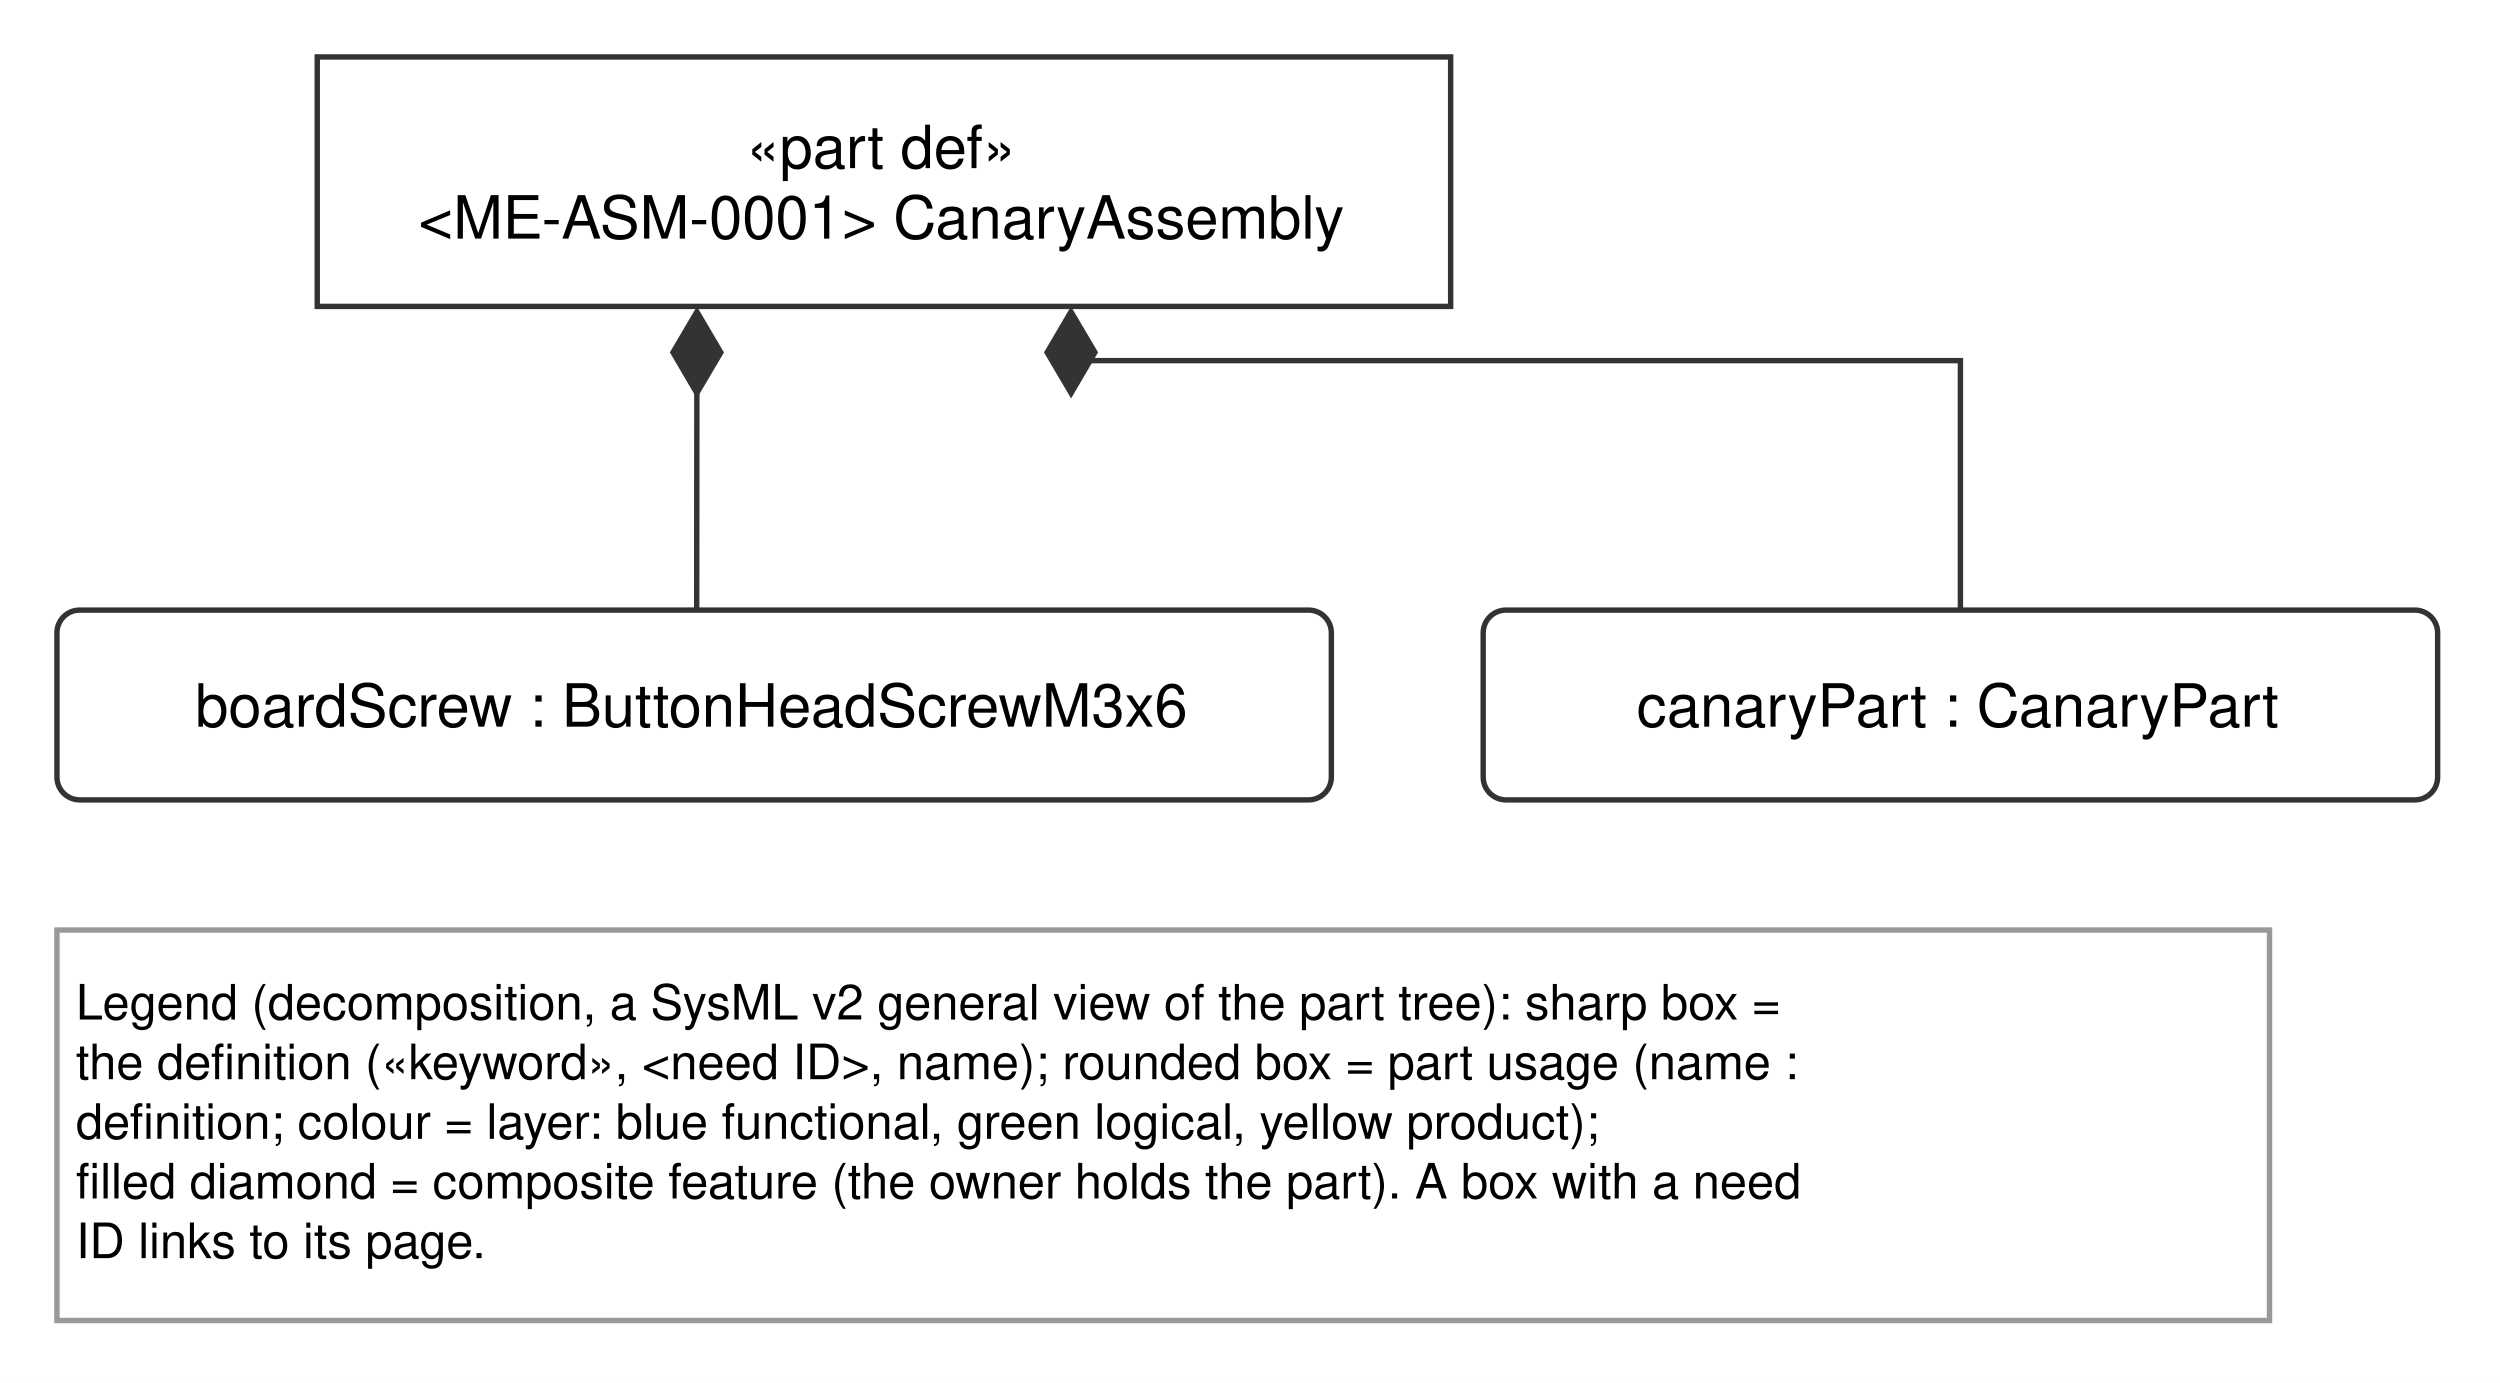
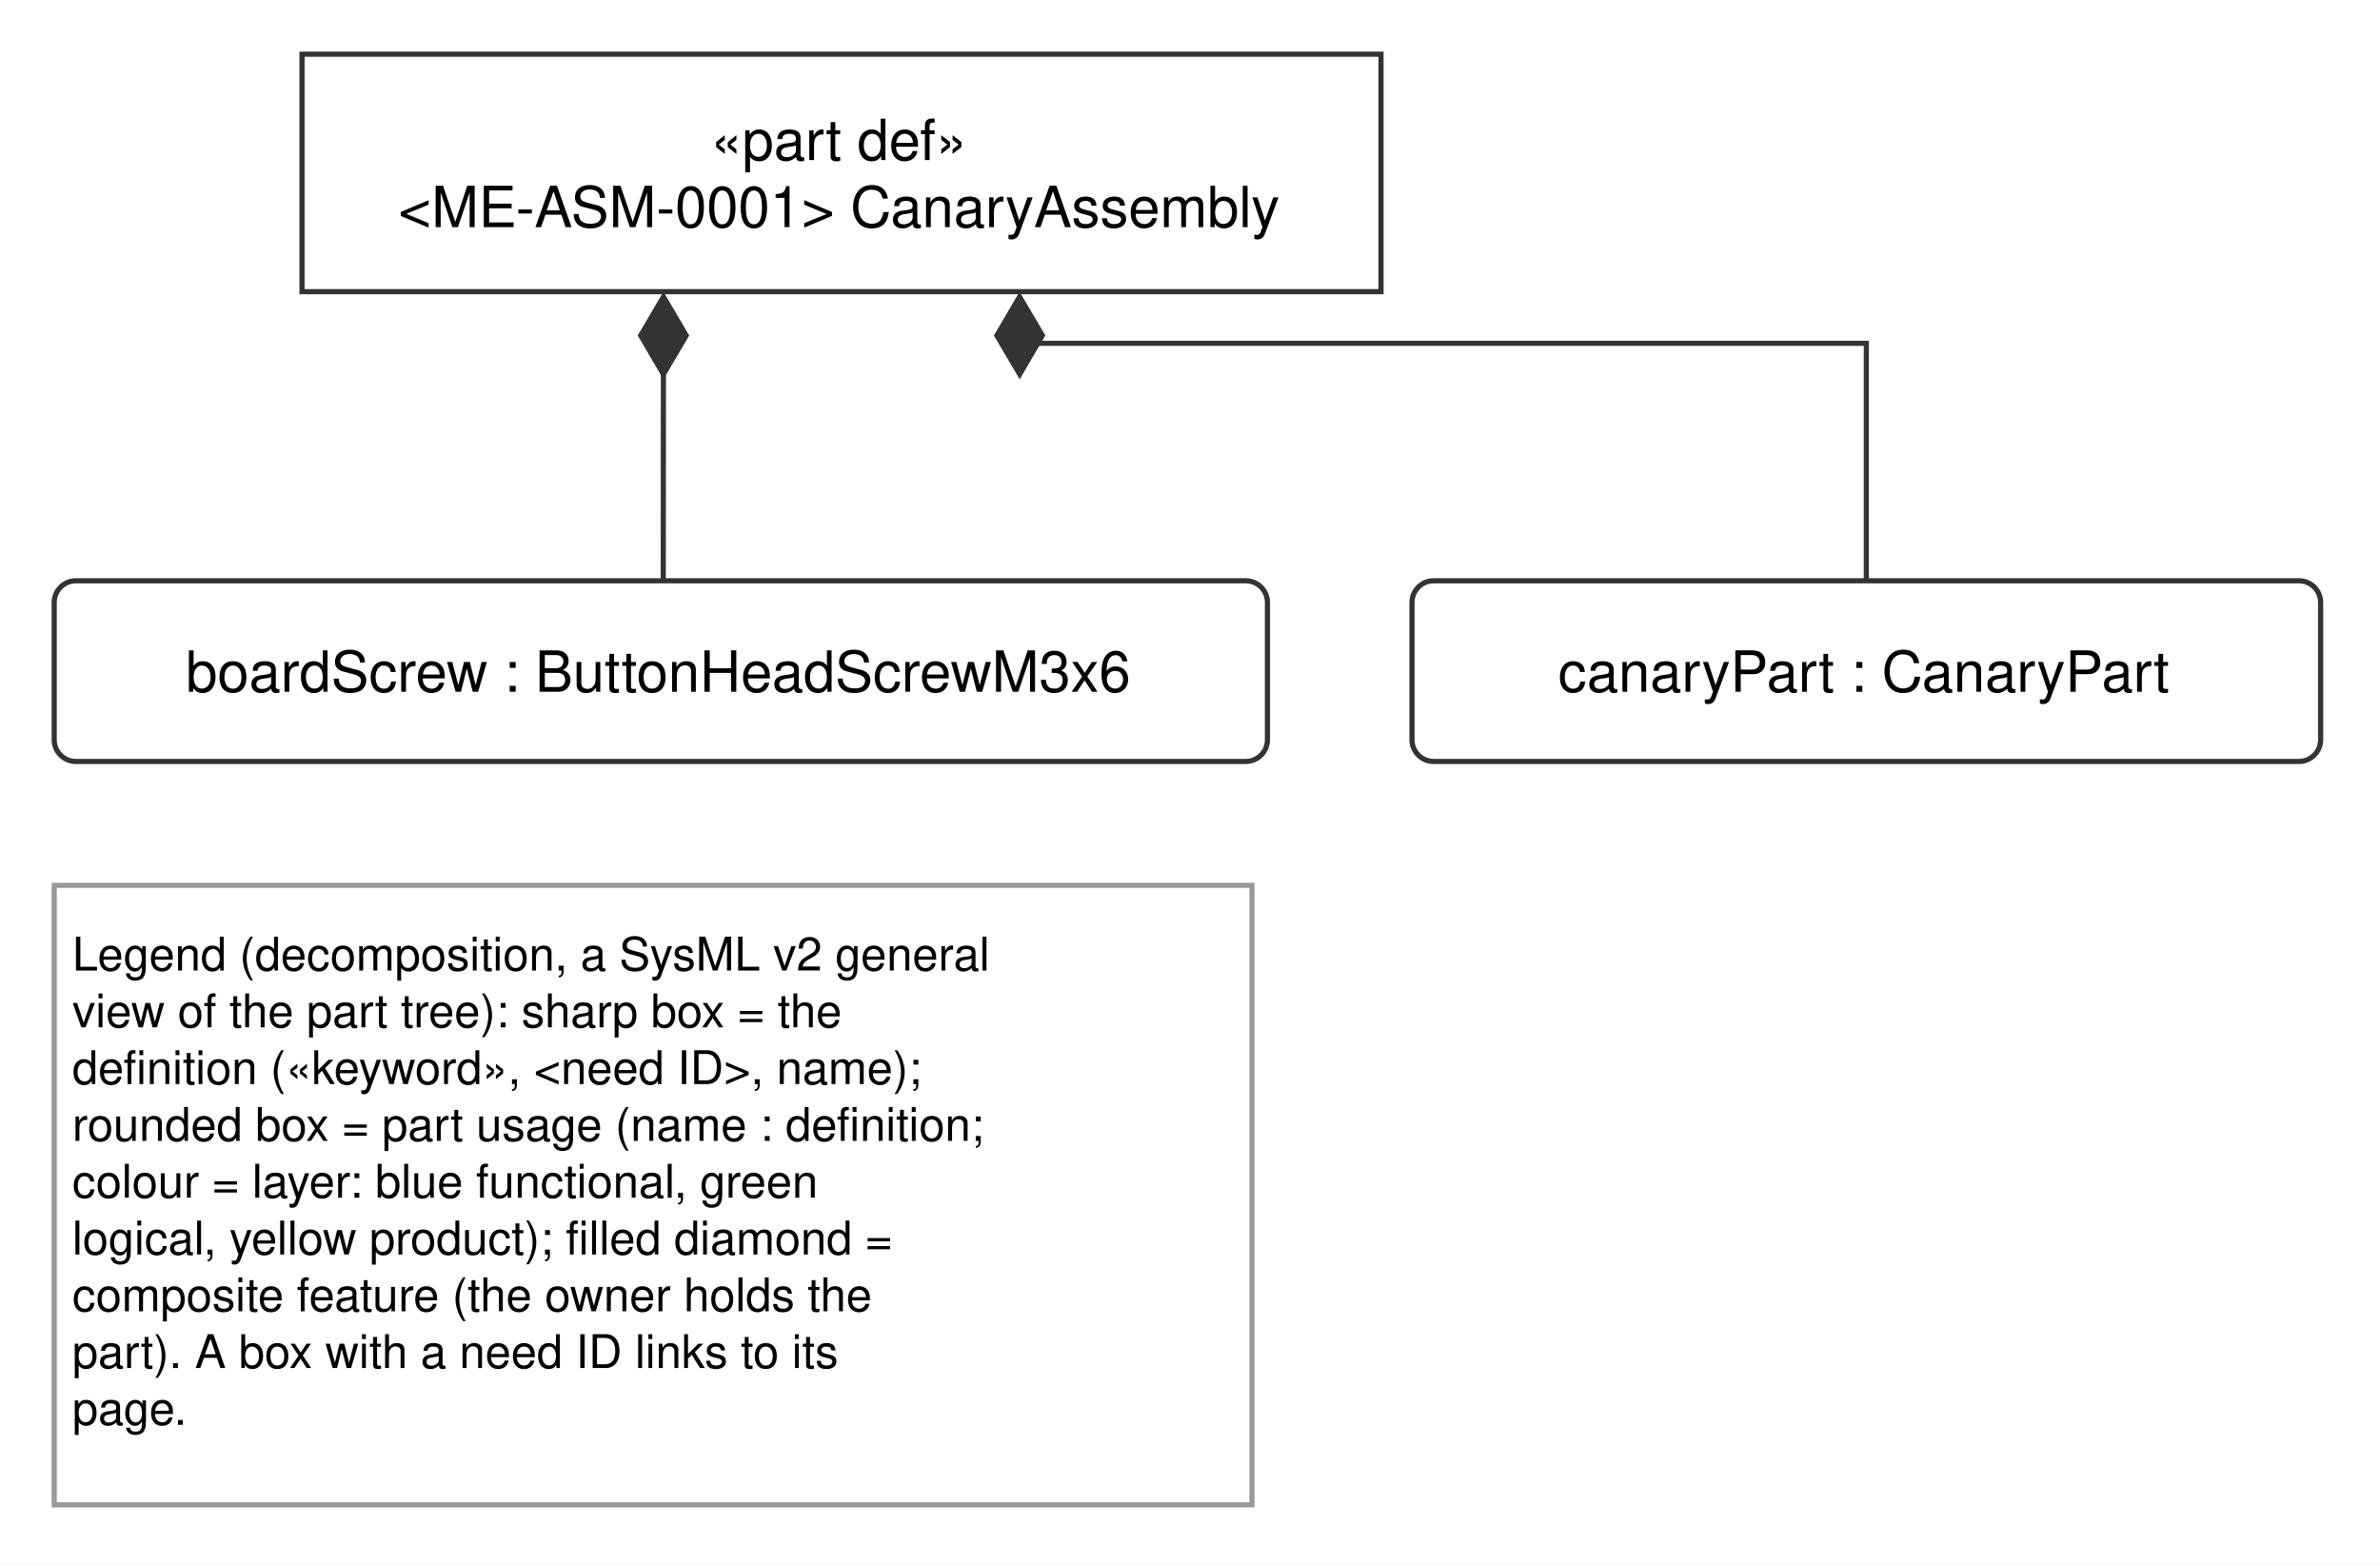
- <svg xmlns="http://www.w3.org/2000/svg" xmlns:xlink="http://www.w3.org/1999/xlink" style="background: #ffffff; background-color: light-dark(#ffffff, #121212);" version="1.1" width="461px" height="255px" viewBox="0 0 461 255" id="xd-view-canaryAssemblyParts" content="&lt;mxfile host=&quot;xdmod-curatrix&quot;&gt;   &lt;diagram id=&quot;view:canaryAssemblyParts&quot; name=&quot;canaryAssemblyParts&quot;&gt;     &lt;mxGraphModel grid=&quot;1&quot; gridSize=&quot;10&quot; page=&quot;0&quot;&gt;       &lt;root&gt;         &lt;mxCell id=&quot;0&quot; /&gt;         &lt;mxCell id=&quot;1&quot; parent=&quot;0&quot; /&gt;         &lt;object id=&quot;RobArmMe::Canary::CanaryAssembly&quot; label=&quot;«part def»&amp;#10;&amp;lt;ME-ASM-0001&amp;gt; CanaryAssembly&quot; sysml_kind=&quot;PartDefinition&quot; trace_id=&quot;ME-ASM-0001&quot; link=&quot;need:ME-ASM-0001&quot;&gt;           &lt;mxCell style=&quot;html=0;fontFamily=Helvetica;fontSize=11;strokeColor=#333333;rounded=0;fillColor=#FFFFFF;verticalAlign=middle;&quot; parent=&quot;1&quot; vertex=&quot;1&quot;&gt;             &lt;mxGeometry x=&quot;60&quot; y=&quot;12&quot; width=&quot;209&quot; height=&quot;46&quot; as=&quot;geometry&quot; /&gt;           &lt;/mxCell&gt;         &lt;/object&gt;         &lt;object id=&quot;RobArmMe::Canary::CanaryAssembly::boardScrew&quot; label=&quot;boardScrew : ButtonHeadScrewM3x6&quot; sysml_kind=&quot;PartUsage&quot; trace_id=&quot;ME-PART-0002&quot; link=&quot;need:ME-PART-0002&quot;&gt;           &lt;mxCell style=&quot;html=0;fontFamily=Helvetica;fontSize=11;strokeColor=#333333;rounded=1;arcSize=12;fillColor=#FFFFFF;verticalAlign=middle;fillColor=#FFFFFF;&quot; parent=&quot;1&quot; vertex=&quot;1&quot;&gt;             &lt;mxGeometry x=&quot;12&quot; y=&quot;114&quot; width=&quot;235&quot; height=&quot;35&quot; as=&quot;geometry&quot; /&gt;           &lt;/mxCell&gt;         &lt;/object&gt;         &lt;object id=&quot;RobArmMe::Canary::CanaryAssembly::canaryPart&quot; label=&quot;canaryPart : CanaryPart&quot; sysml_kind=&quot;PartUsage&quot; trace_id=&quot;ME-PART-0001&quot; link=&quot;need:ME-PART-0001&quot;&gt;           &lt;mxCell style=&quot;html=0;fontFamily=Helvetica;fontSize=11;strokeColor=#333333;rounded=1;arcSize=12;fillColor=#FFFFFF;verticalAlign=middle;fillColor=#FFFFFF;&quot; parent=&quot;1&quot; vertex=&quot;1&quot;&gt;             &lt;mxGeometry x=&quot;275&quot; y=&quot;114&quot; width=&quot;176&quot; height=&quot;35&quot; as=&quot;geometry&quot; /&gt;           &lt;/mxCell&gt;         &lt;/object&gt;         &lt;object id=&quot;xd-legend&quot; label=&quot;Legend (decomposition, a SysML v2 general view of the part tree): sharp box =&amp;#10;the definition («keyword», &amp;lt;need ID&amp;gt;, name); rounded box = part usage (name :&amp;#10;definition; colour = layer: blue functional, green logical, yellow product);&amp;#10;filled diamond = composite feature (the owner holds the part). A box with a need&amp;#10;ID links to its page.&quot; sysml_kind=&quot;legend&quot;&gt;           &lt;mxCell style=&quot;text;html=0;align=left;verticalAlign=top;fontFamily=Helvetica;fontSize=9;fillColor=#FFFFFF;strokeColor=#999999;spacing=4;&quot; parent=&quot;1&quot; vertex=&quot;1&quot;&gt;             &lt;mxGeometry x=&quot;12&quot; y=&quot;173&quot; width=&quot;408&quot; height=&quot;72&quot; as=&quot;geometry&quot; /&gt;           &lt;/mxCell&gt;         &lt;/object&gt;         &lt;object id=&quot;RobArmMe::Canary::CanaryAssembly-&amp;gt;RobArmMe::Canary::CanaryAssembly::boardScrew&quot; label=&quot;&quot; sysml_kind=&quot;composition&quot;&gt;           &lt;mxCell style=&quot;html=0;rounded=0;endSize=10;startSize=14;fontFamily=Helvetica;fontSize=10;labelBackgroundColor=#FFFFFF;strokeColor=#333333;startArrow=diamondThin;startFill=1;endArrow=none;exitX=0.335;exitY=1.000;exitDx=0;exitDy=0;exitPerimeter=0;entryX=0.502;entryY=0.000;entryDx=0;entryDy=0;entryPerimeter=0;&quot; parent=&quot;1&quot; edge=&quot;1&quot; source=&quot;RobArmMe::Canary::CanaryAssembly&quot; target=&quot;RobArmMe::Canary::CanaryAssembly::boardScrew&quot;&gt;             &lt;mxGeometry relative=&quot;1&quot; as=&quot;geometry&quot; /&gt;           &lt;/mxCell&gt;         &lt;/object&gt;         &lt;object id=&quot;RobArmMe::Canary::CanaryAssembly-&amp;gt;RobArmMe::Canary::CanaryAssembly::canaryPart&quot; label=&quot;&quot; sysml_kind=&quot;composition&quot;&gt;           &lt;mxCell style=&quot;html=0;rounded=0;endSize=10;startSize=14;fontFamily=Helvetica;fontSize=10;labelBackgroundColor=#FFFFFF;strokeColor=#333333;startArrow=diamondThin;startFill=1;endArrow=none;exitX=0.665;exitY=1.000;exitDx=0;exitDy=0;exitPerimeter=0;entryX=0.500;entryY=0.000;entryDx=0;entryDy=0;entryPerimeter=0;&quot; parent=&quot;1&quot; edge=&quot;1&quot; source=&quot;RobArmMe::Canary::CanaryAssembly&quot; target=&quot;RobArmMe::Canary::CanaryAssembly::canaryPart&quot;&gt;             &lt;mxGeometry relative=&quot;1&quot; as=&quot;geometry&quot;&gt;               &lt;Array as=&quot;points&quot;&gt;                 &lt;mxPoint x=&quot;199&quot; y=&quot;68&quot; /&gt;                 &lt;mxPoint x=&quot;363&quot; y=&quot;68&quot; /&gt;               &lt;/Array&gt;             &lt;/mxGeometry&gt;           &lt;/mxCell&gt;         &lt;/object&gt;       &lt;/root&gt;     &lt;/mxGraphModel&gt;   &lt;/diagram&gt; &lt;/mxfile&gt; " data-xdmod-hash="sha256:3651ec62d73cce62673f0d9bbeb1ec3273f6db5995d954165e7db184aad9781c">
+ <svg xmlns="http://www.w3.org/2000/svg" xmlns:xlink="http://www.w3.org/1999/xlink" style="background: #ffffff; background-color: light-dark(#ffffff, #121212);" version="1.1" width="461px" height="303px" viewBox="0 0 461 303" id="xd-view-canaryAssemblyParts" content="&lt;mxfile host=&quot;xdmod-curatrix&quot;&gt;   &lt;diagram id=&quot;view:canaryAssemblyParts&quot; name=&quot;canaryAssemblyParts&quot;&gt;     &lt;mxGraphModel grid=&quot;1&quot; gridSize=&quot;10&quot; page=&quot;0&quot;&gt;       &lt;root&gt;         &lt;mxCell id=&quot;0&quot; /&gt;         &lt;mxCell id=&quot;1&quot; parent=&quot;0&quot; /&gt;         &lt;object id=&quot;RobArmMe::Canary::CanaryAssembly&quot; label=&quot;«part def»&amp;#10;&amp;lt;ME-ASM-0001&amp;gt; CanaryAssembly&quot; sysml_kind=&quot;PartDefinition&quot; trace_id=&quot;ME-ASM-0001&quot; link=&quot;need:ME-ASM-0001&quot;&gt;           &lt;mxCell style=&quot;html=0;fontFamily=Helvetica;fontSize=11;strokeColor=#333333;rounded=0;fillColor=#FFFFFF;verticalAlign=middle;&quot; parent=&quot;1&quot; vertex=&quot;1&quot;&gt;             &lt;mxGeometry x=&quot;60&quot; y=&quot;12&quot; width=&quot;209&quot; height=&quot;46&quot; as=&quot;geometry&quot; /&gt;           &lt;/mxCell&gt;         &lt;/object&gt;         &lt;object id=&quot;RobArmMe::Canary::CanaryAssembly::boardScrew&quot; label=&quot;boardScrew : ButtonHeadScrewM3x6&quot; sysml_kind=&quot;PartUsage&quot; trace_id=&quot;ME-PART-0002&quot; link=&quot;need:ME-PART-0002&quot;&gt;           &lt;mxCell style=&quot;html=0;fontFamily=Helvetica;fontSize=11;strokeColor=#333333;rounded=1;arcSize=12;fillColor=#FFFFFF;verticalAlign=middle;fillColor=#FFFFFF;&quot; parent=&quot;1&quot; vertex=&quot;1&quot;&gt;             &lt;mxGeometry x=&quot;12&quot; y=&quot;114&quot; width=&quot;235&quot; height=&quot;35&quot; as=&quot;geometry&quot; /&gt;           &lt;/mxCell&gt;         &lt;/object&gt;         &lt;object id=&quot;RobArmMe::Canary::CanaryAssembly::canaryPart&quot; label=&quot;canaryPart : CanaryPart&quot; sysml_kind=&quot;PartUsage&quot; trace_id=&quot;ME-PART-0001&quot; link=&quot;need:ME-PART-0001&quot;&gt;           &lt;mxCell style=&quot;html=0;fontFamily=Helvetica;fontSize=11;strokeColor=#333333;rounded=1;arcSize=12;fillColor=#FFFFFF;verticalAlign=middle;fillColor=#FFFFFF;&quot; parent=&quot;1&quot; vertex=&quot;1&quot;&gt;             &lt;mxGeometry x=&quot;275&quot; y=&quot;114&quot; width=&quot;176&quot; height=&quot;35&quot; as=&quot;geometry&quot; /&gt;           &lt;/mxCell&gt;         &lt;/object&gt;         &lt;object id=&quot;xd-legend&quot; label=&quot;Legend (decomposition, a SysML v2 general&amp;#10;view of the part tree): sharp box = the&amp;#10;definition («keyword», &amp;lt;need ID&amp;gt;, name);&amp;#10;rounded box = part usage (name : definition;&amp;#10;colour = layer: blue functional, green&amp;#10;logical, yellow product); filled diamond =&amp;#10;composite feature (the owner holds the&amp;#10;part). A box with a need ID links to its&amp;#10;page.&quot; sysml_kind=&quot;legend&quot;&gt;           &lt;mxCell style=&quot;text;html=0;align=left;verticalAlign=top;fontFamily=Helvetica;fontSize=9;fillColor=#FFFFFF;strokeColor=#999999;spacing=4;&quot; parent=&quot;1&quot; vertex=&quot;1&quot;&gt;             &lt;mxGeometry x=&quot;12&quot; y=&quot;173&quot; width=&quot;232&quot; height=&quot;120&quot; as=&quot;geometry&quot; /&gt;           &lt;/mxCell&gt;         &lt;/object&gt;         &lt;object id=&quot;RobArmMe::Canary::CanaryAssembly-&amp;gt;RobArmMe::Canary::CanaryAssembly::boardScrew&quot; label=&quot;&quot; sysml_kind=&quot;composition&quot;&gt;           &lt;mxCell style=&quot;html=0;rounded=0;endSize=10;startSize=14;fontFamily=Helvetica;fontSize=10;labelBackgroundColor=#FFFFFF;strokeColor=#333333;startArrow=diamondThin;startFill=1;endArrow=none;exitX=0.335;exitY=1.000;exitDx=0;exitDy=0;exitPerimeter=0;entryX=0.502;entryY=0.000;entryDx=0;entryDy=0;entryPerimeter=0;&quot; parent=&quot;1&quot; edge=&quot;1&quot; source=&quot;RobArmMe::Canary::CanaryAssembly&quot; target=&quot;RobArmMe::Canary::CanaryAssembly::boardScrew&quot;&gt;             &lt;mxGeometry relative=&quot;1&quot; as=&quot;geometry&quot; /&gt;           &lt;/mxCell&gt;         &lt;/object&gt;         &lt;object id=&quot;RobArmMe::Canary::CanaryAssembly-&amp;gt;RobArmMe::Canary::CanaryAssembly::canaryPart&quot; label=&quot;&quot; sysml_kind=&quot;composition&quot;&gt;           &lt;mxCell style=&quot;html=0;rounded=0;endSize=10;startSize=14;fontFamily=Helvetica;fontSize=10;labelBackgroundColor=#FFFFFF;strokeColor=#333333;startArrow=diamondThin;startFill=1;endArrow=none;exitX=0.665;exitY=1.000;exitDx=0;exitDy=0;exitPerimeter=0;entryX=0.500;entryY=0.000;entryDx=0;entryDy=0;entryPerimeter=0;&quot; parent=&quot;1&quot; edge=&quot;1&quot; source=&quot;RobArmMe::Canary::CanaryAssembly&quot; target=&quot;RobArmMe::Canary::CanaryAssembly::canaryPart&quot;&gt;             &lt;mxGeometry relative=&quot;1&quot; as=&quot;geometry&quot;&gt;               &lt;Array as=&quot;points&quot;&gt;                 &lt;mxPoint x=&quot;199&quot; y=&quot;68&quot; /&gt;                 &lt;mxPoint x=&quot;363&quot; y=&quot;68&quot; /&gt;               &lt;/Array&gt;             &lt;/mxGeometry&gt;           &lt;/mxCell&gt;         &lt;/object&gt;       &lt;/root&gt;     &lt;/mxGraphModel&gt;   &lt;/diagram&gt; &lt;/mxfile&gt; " data-xdmod-hash="sha256:23362a78379783f3c1d2365c1ac3991617f3c2a0d7d21c6c658fd8b3e0523096">
  <style type="text/css">@supports (color: light-dark(#000, #fff)) { #xd-view-canaryAssemblyParts { --ge-adaptive-fg: light-dark(#000000, var(--ge-light-color, #ffffff)); } }</style>
  <defs />
  <rect fill="#ffffff" style="fill: light-dark(rgb(255, 255, 255), rgb(18, 18, 18));" width="100%" height="100%" x="0" y="0" />
  <g>
    <g data-cell-id="0">
      <g data-cell-id="1">
        <g data-cell-id="RobArmMe::Canary::CanaryAssembly">
          <a xlink:href="need:ME-ASM-0001">
            <g transform="translate(0.5,0.5)">
              <rect x="58" y="10" width="209" height="46" fill="#ffffff" style="fill: light-dark(rgb(255, 255, 255), rgb(18, 18, 18)); stroke: light-dark(rgb(51, 51, 51), rgb(193, 193, 193));" stroke="#333333" pointer-events="all" />
            </g>
            <g>
              <g fill="#000000" style="fill: var(--ge-adaptive-fg, #000000);" font-family="Helvetica" text-anchor="middle" font-size="11px">
                <text x="162.5" y="31">«part def»</text>
                <text x="162.5" y="44">&lt;ME-ASM-0001&gt; CanaryAssembly</text>
              </g>
            </g>
          </a>
        </g>
        <g data-cell-id="RobArmMe::Canary::CanaryAssembly::boardScrew">
          <a xlink:href="need:ME-PART-0002">
            <g transform="translate(0.5,0.5)">
              <rect x="10" y="112" width="235" height="35" rx="4.2" ry="4.2" fill="#ffffff" style="fill: light-dark(rgb(255, 255, 255), rgb(18, 18, 18)); stroke: light-dark(rgb(51, 51, 51), rgb(193, 193, 193));" stroke="#333333" pointer-events="all" />
            </g>
            <g>
              <g fill="#000000" style="fill: var(--ge-adaptive-fg, #000000);" font-family="Helvetica" text-anchor="middle" font-size="11px">
                <text x="127.5" y="134">boardScrew : ButtonHeadScrewM3x6</text>
              </g>
            </g>
          </a>
        </g>
        <g data-cell-id="RobArmMe::Canary::CanaryAssembly::canaryPart">
          <a xlink:href="need:ME-PART-0001">
            <g transform="translate(0.5,0.5)">
              <rect x="273" y="112" width="176" height="35" rx="4.2" ry="4.2" fill="#ffffff" style="fill: light-dark(rgb(255, 255, 255), rgb(18, 18, 18)); stroke: light-dark(rgb(51, 51, 51), rgb(193, 193, 193));" stroke="#333333" pointer-events="all" />
            </g>
            <g>
              <g fill="#000000" style="fill: var(--ge-adaptive-fg, #000000);" font-family="Helvetica" text-anchor="middle" font-size="11px">
                <text x="361" y="134">canaryPart : CanaryPart</text>
              </g>
            </g>
          </a>
        </g>
        <g data-cell-id="xd-legend">
          <g transform="translate(0.5,0.5)">
-             <rect x="10" y="171" width="408" height="72" fill="#ffffff" style="fill: light-dark(rgb(255, 255, 255), rgb(18, 18, 18)); stroke: light-dark(rgb(153, 153, 153), rgb(106, 106, 106));" stroke="#999999" pointer-events="all" />
+             <rect x="10" y="171" width="232" height="120" fill="#ffffff" style="fill: light-dark(rgb(255, 255, 255), rgb(18, 18, 18)); stroke: light-dark(rgb(153, 153, 153), rgb(106, 106, 106));" stroke="#999999" pointer-events="all" />
          </g>
          <g>
            <g fill="#000000" style="fill: var(--ge-adaptive-fg, #000000);" font-family="Helvetica" text-anchor="start" font-size="9px">
-               <text x="14" y="188">Legend (decomposition, a SysML v2 general view of the part tree): sharp box =</text>
-               <text x="14" y="199">the definition («keyword», &lt;need ID&gt;, name); rounded box = part usage (name :</text>
-               <text x="14" y="210">definition; colour = layer: blue functional, green logical, yellow product);</text>
-               <text x="14" y="221">filled diamond = composite feature (the owner holds the part). A box with a need</text>
-               <text x="14" y="232">ID links to its page.</text>
+               <text x="14" y="188">Legend (decomposition, a SysML v2 general</text>
+               <text x="14" y="199">view of the part tree): sharp box = the</text>
+               <text x="14" y="210">definition («keyword», &lt;need ID&gt;, name);</text>
+               <text x="14" y="221">rounded box = part usage (name : definition;</text>
+               <text x="14" y="232">colour = layer: blue functional, green</text>
+               <text x="14" y="243">logical, yellow product); filled diamond =</text>
+               <text x="14" y="254">composite feature (the owner holds the</text>
+               <text x="14" y="265">part). A box with a need ID links to its</text>
+               <text x="14" y="276">page.</text>
            </g>
          </g>
        </g>
        <g data-cell-id="RobArmMe::Canary::CanaryAssembly-&gt;RobArmMe::Canary::CanaryAssembly::boardScrew">
          <g transform="translate(0.5,0.5)">
            <path d="M 128 71.99 L 127.97 112" fill="none" stroke="#333333" style="stroke: light-dark(rgb(51, 51, 51), rgb(193, 193, 193));" stroke-miterlimit="10" pointer-events="stroke" />
            <path d="M 128.01 56.99 L 132.42 64.49 L 128 71.99 L 123.6 64.48 Z" fill="#333333" style="fill: light-dark(rgb(51, 51, 51), rgb(193, 193, 193)); stroke: light-dark(rgb(51, 51, 51), rgb(193, 193, 193));" stroke="#333333" stroke-miterlimit="10" pointer-events="all" />
          </g>
        </g>
        <g data-cell-id="RobArmMe::Canary::CanaryAssembly-&gt;RobArmMe::Canary::CanaryAssembly::canaryPart">
          <g transform="translate(0.5,0.5)">
            <path d="M 197.01 71.99 L 197 66 L 361 66 L 361 112" fill="none" stroke="#333333" style="stroke: light-dark(rgb(51, 51, 51), rgb(193, 193, 193));" stroke-miterlimit="10" pointer-events="stroke" />
            <path d="M 196.99 56.99 L 201.41 64.48 L 197.01 71.99 L 192.59 64.49 Z" fill="#333333" style="fill: light-dark(rgb(51, 51, 51), rgb(193, 193, 193)); stroke: light-dark(rgb(51, 51, 51), rgb(193, 193, 193));" stroke="#333333" stroke-miterlimit="10" pointer-events="all" />
          </g>
        </g>
      </g>
    </g>
  </g>
</svg>
